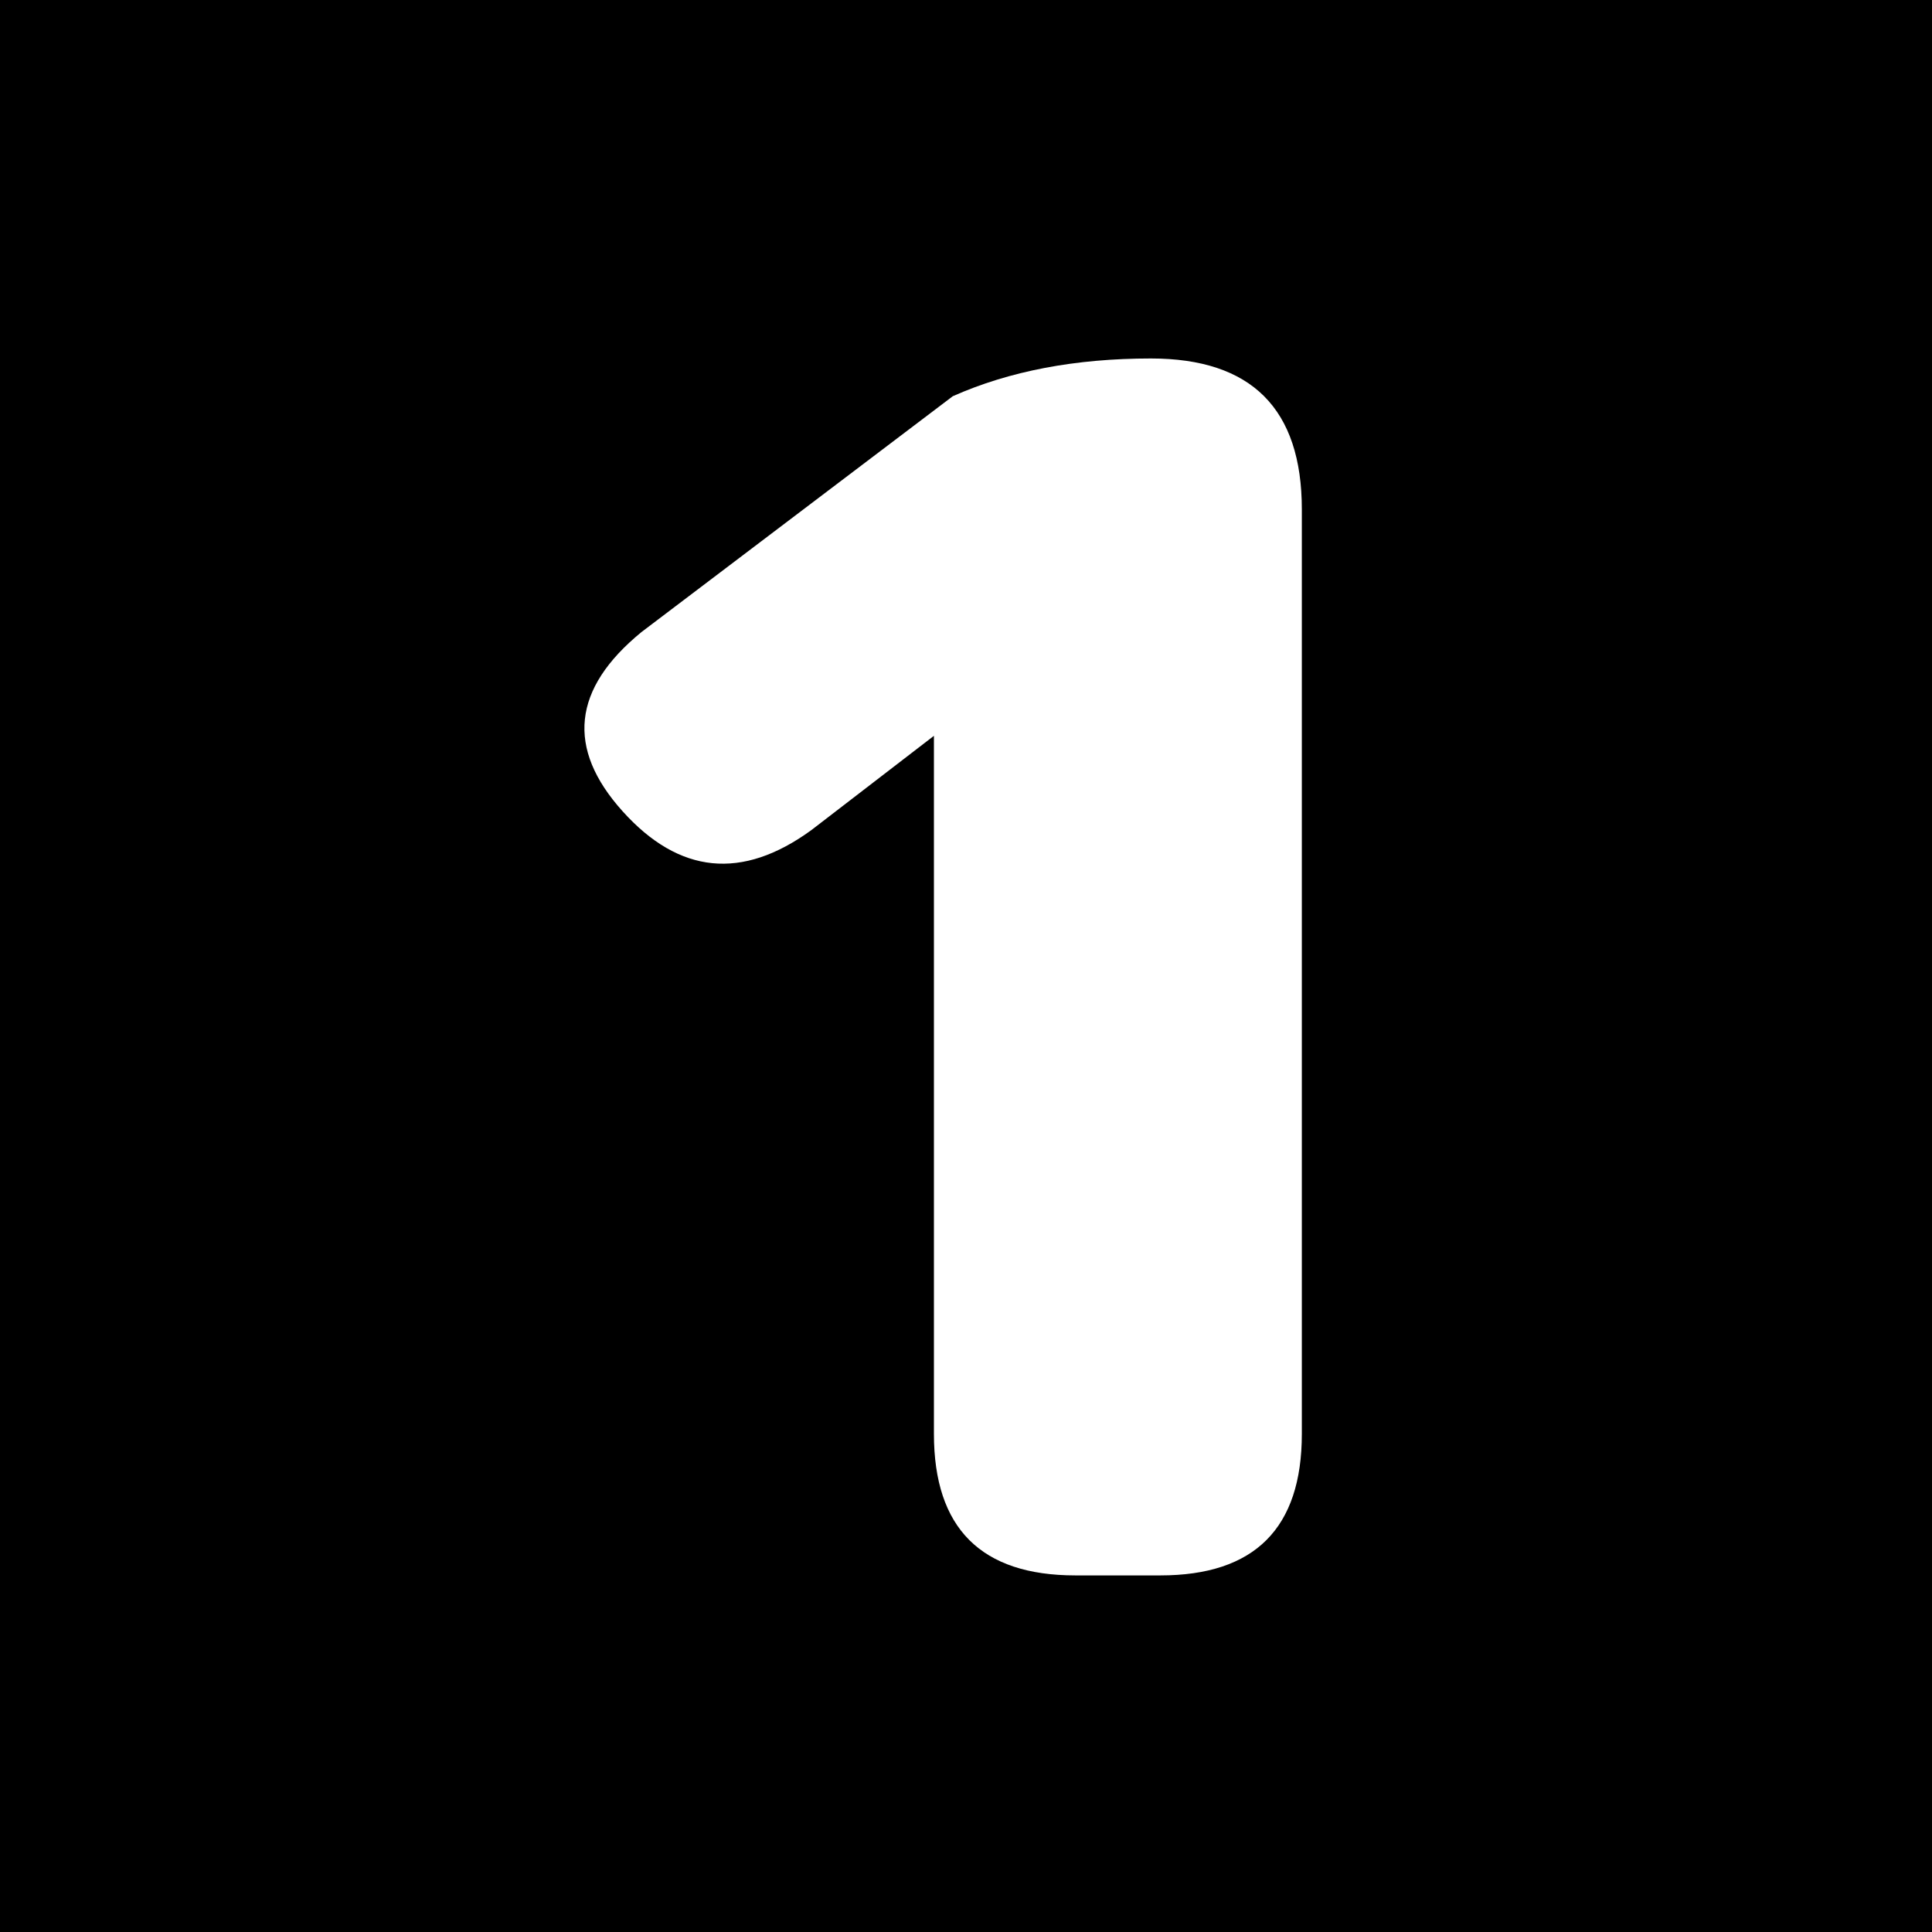
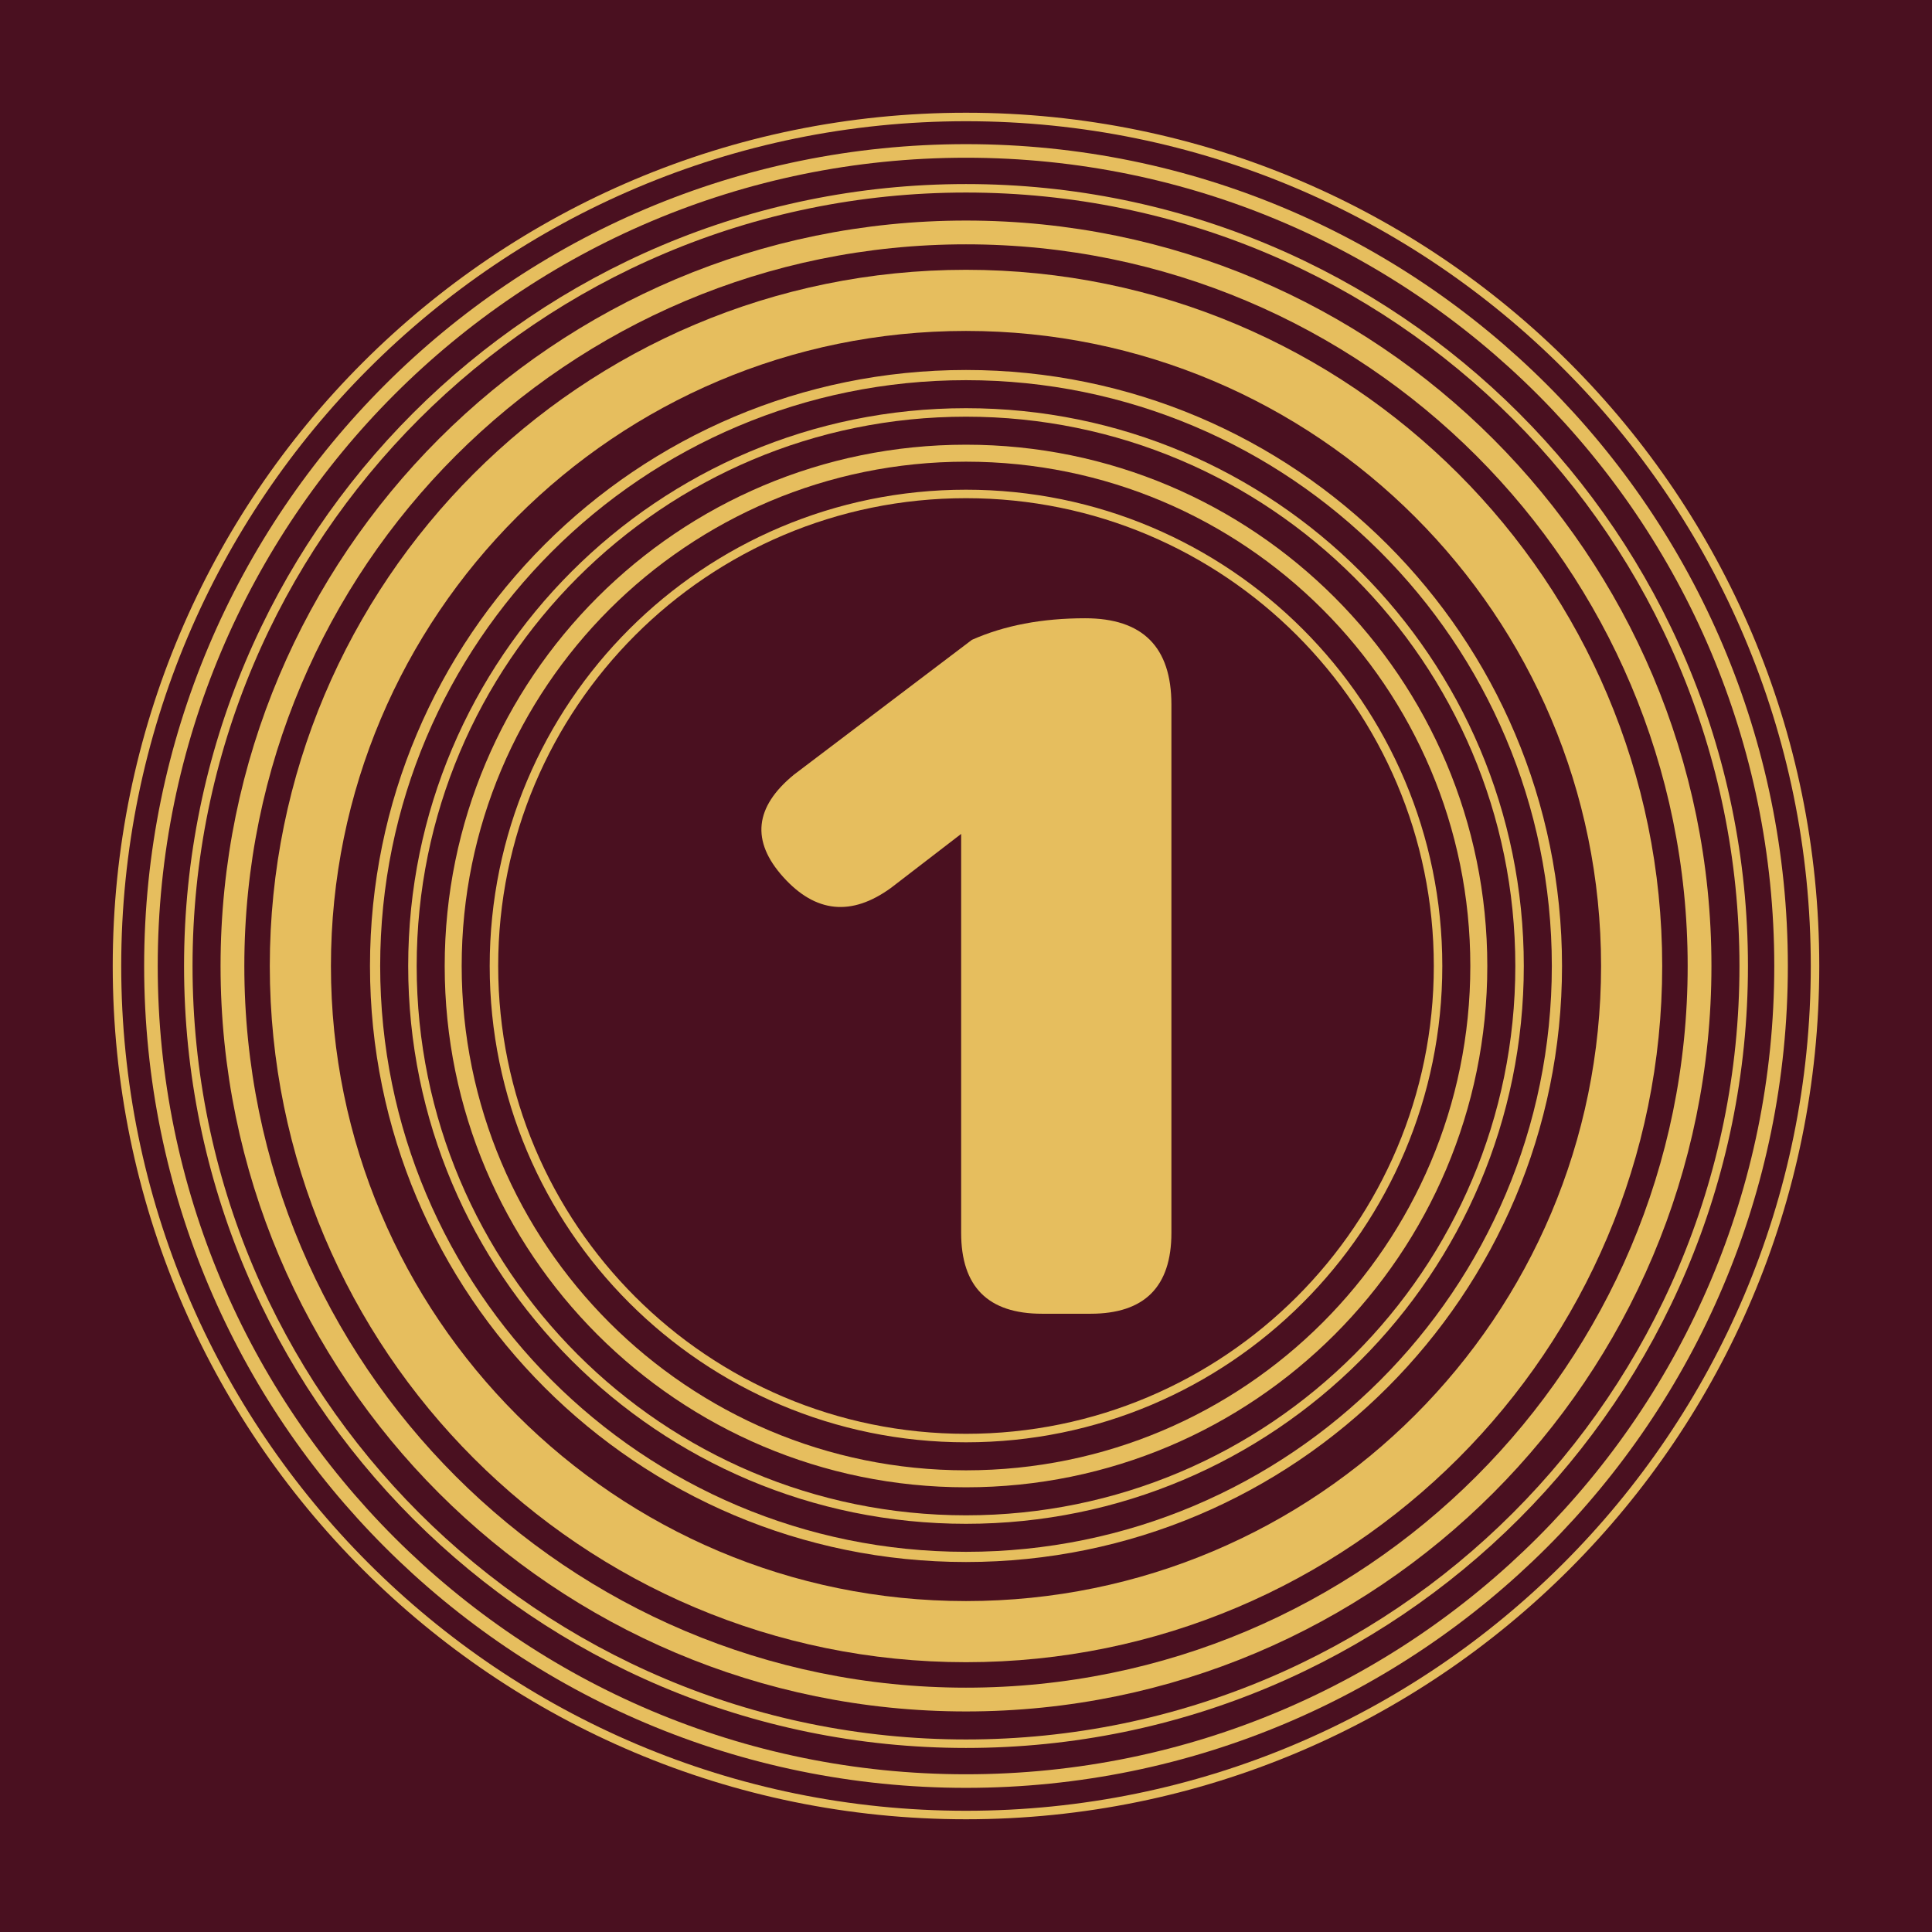
<svg xmlns="http://www.w3.org/2000/svg" width="1024" height="1024" viewBox="0 0 1024 1024">
-   <rect width="1024" height="1024" fill="#000000" />
-   <path d="       M 610 190       Q 690 190 690 270       L 690 760       Q 690 835 615 835       L 570 835       Q 495 835 495 760       L 495 390       L 430 440       Q 375 480 330 430       Q 285 380 340 335       L 505 210       Q 550 190 610 190       Z     " fill="#FFFFFF" />
+   <rect width="1024" height="1024" fill="#4A1020" />
+   <circle cx="512" cy="512" r="450.00" fill="none" stroke="#E6BE5E" stroke-width="4.50" />
+   <circle cx="512" cy="512" r="432.00" fill="none" stroke="#E6BE5E" stroke-width="7.20" />
+   <circle cx="512" cy="512" r="412.20" fill="none" stroke="#E6BE5E" stroke-width="4.50" />
+   <circle cx="512" cy="512" r="388.80" fill="none" stroke="#E6BE5E" stroke-width="12.60" />
+   <circle cx="512" cy="512" r="352.80" fill="none" stroke="#E6BE5E" stroke-width="32.40" />
+   <circle cx="512" cy="512" r="313.20" fill="none" stroke="#E6BE5E" stroke-width="5.40" />
+   <circle cx="512" cy="512" r="293.40" fill="none" stroke="#E6BE5E" stroke-width="4.50" />
+   <circle cx="512" cy="512" r="271.80" fill="none" stroke="#E6BE5E" stroke-width="9.00" />
+   <circle cx="512" cy="512" r="250.20" fill="none" stroke="#E6BE5E" stroke-width="4.50" />
+   <g transform="translate(512,512) scale(0.5715) translate(-499.50,-512.50)">
+     <path d="M 610 190 Q 690 190 690 270 L 690 760 Q 690 835 615 835 L 570 835 Q 495 835 495 760 L 495 390 L 430 440 Q 375 480 330 430 Q 285 380 340 335 L 505 210 Q 550 190 610 190 Z" fill="#E6BE5E" />
+   </g>
</svg>
